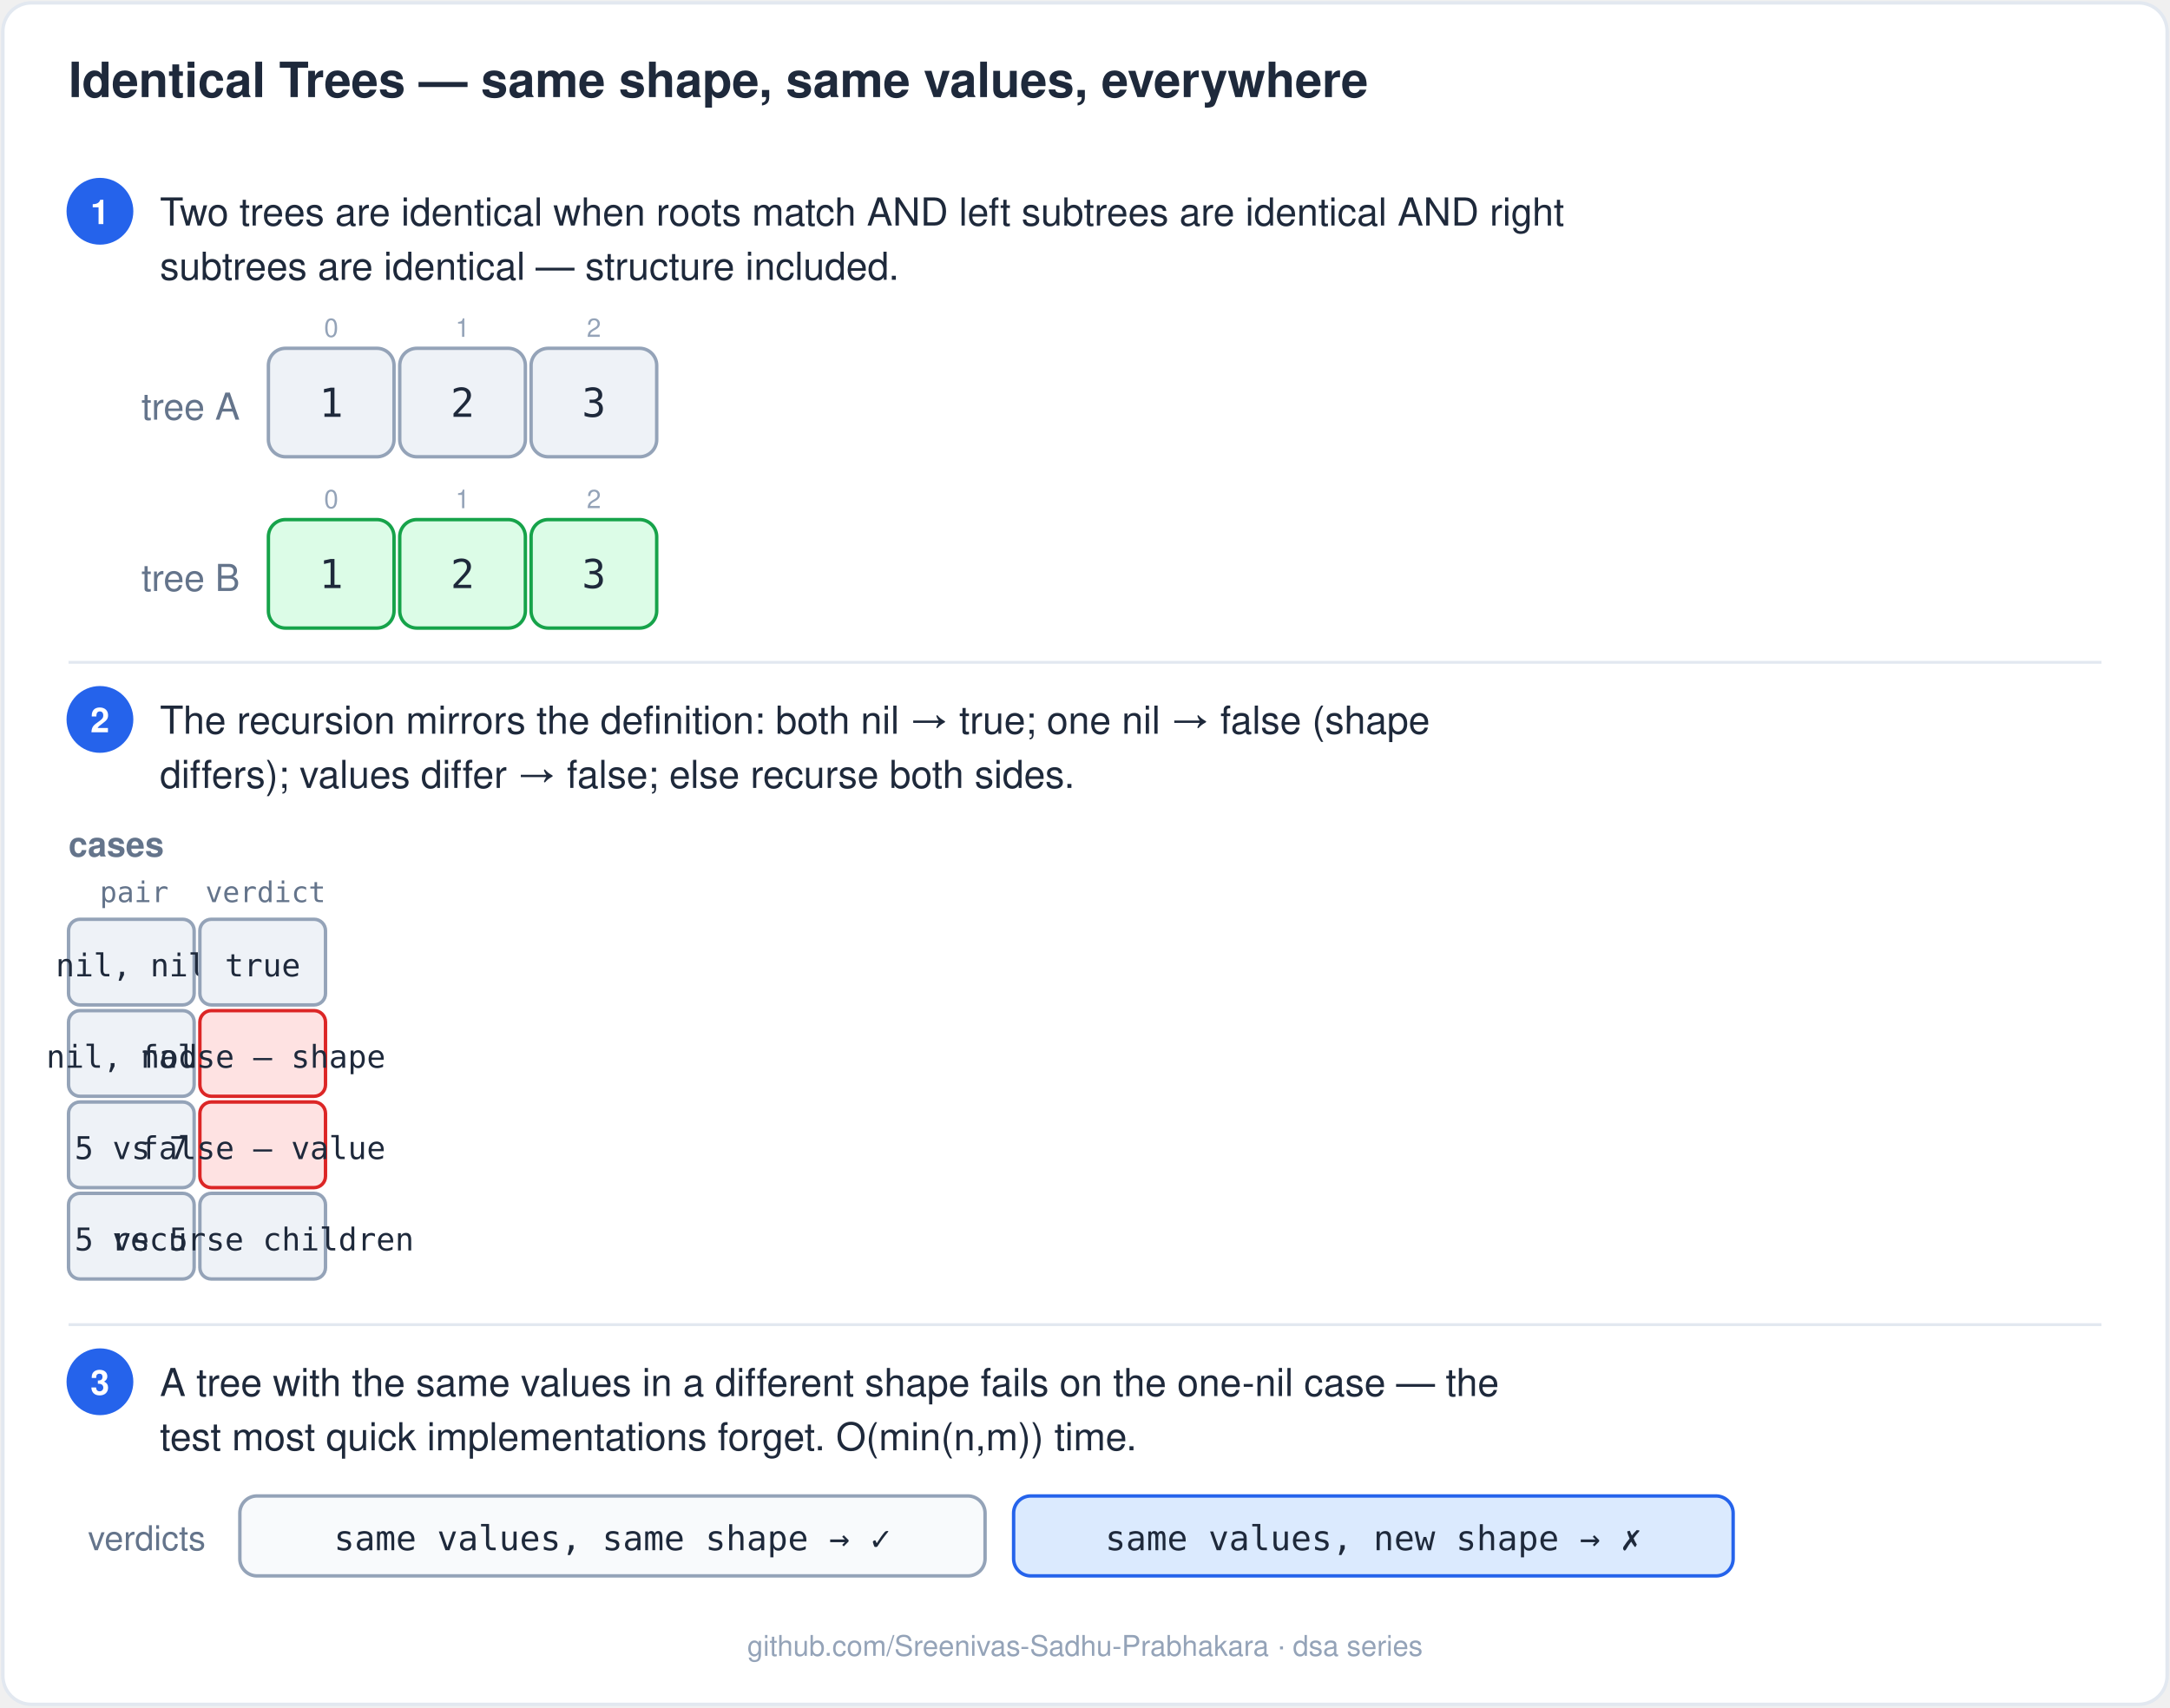
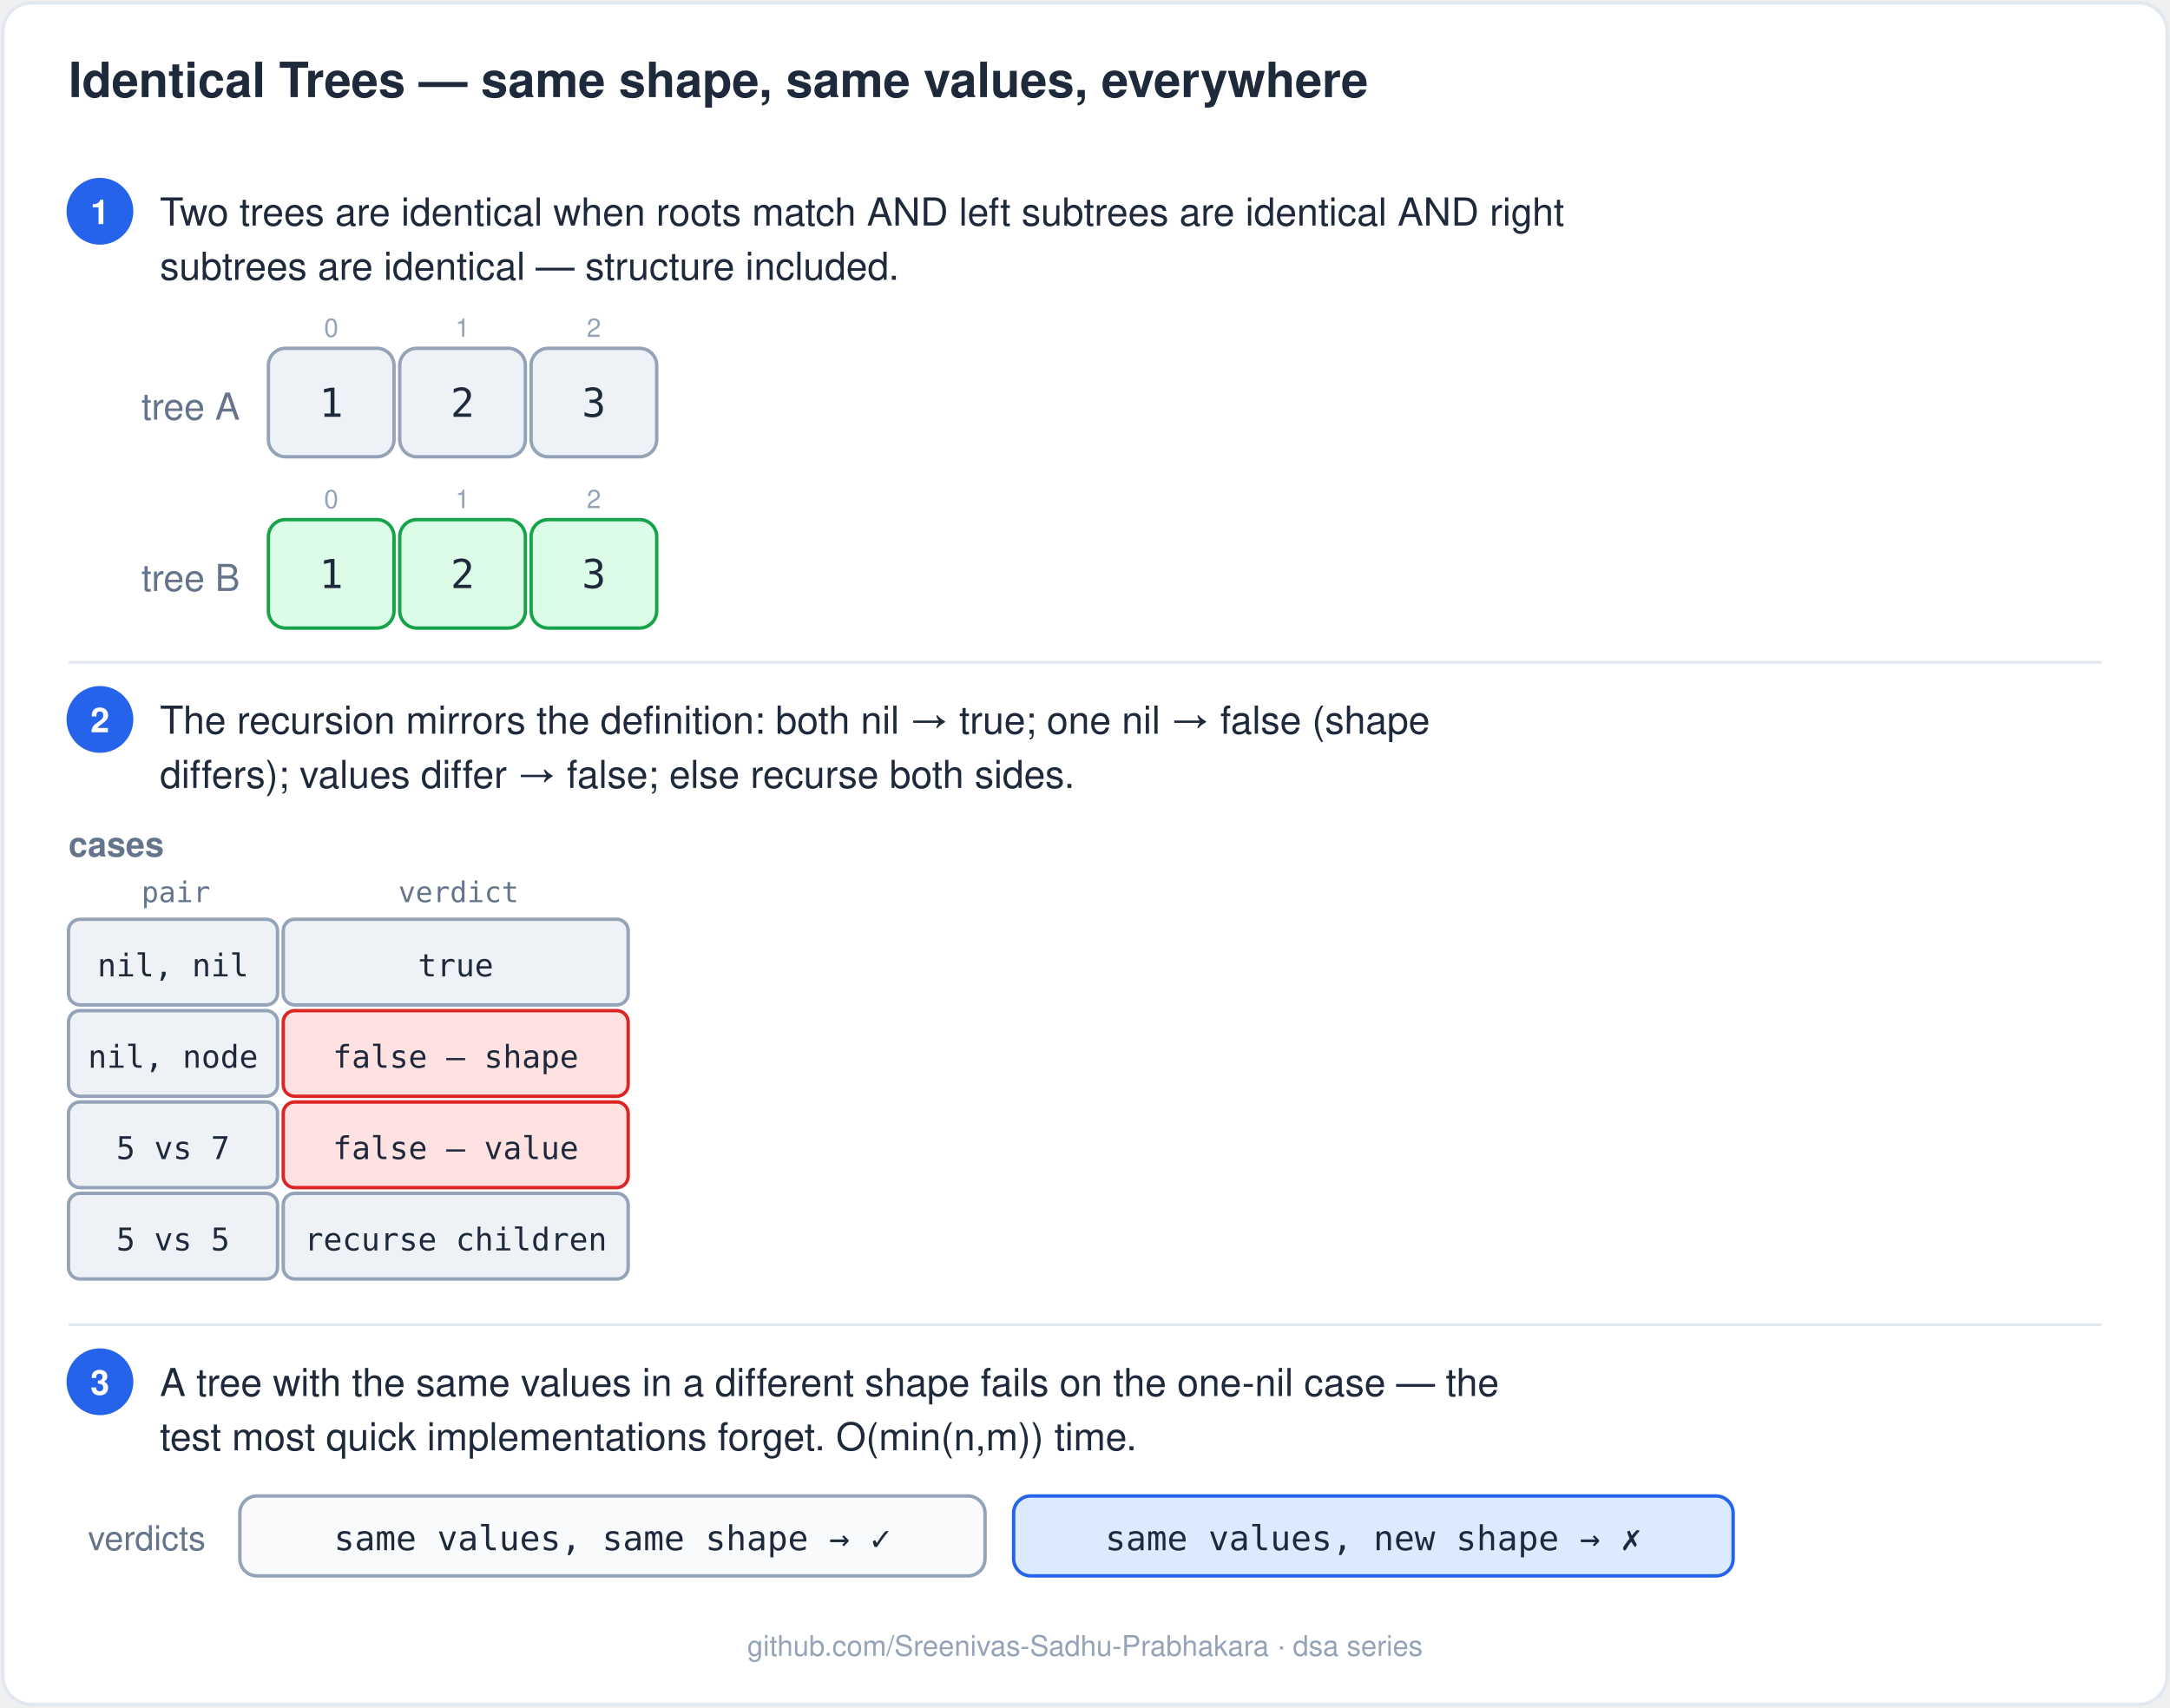
<svg xmlns="http://www.w3.org/2000/svg" width="760" height="598" viewBox="0 0 760 598" role="img" aria-label="Step-by-step visual walkthrough">
  <defs>
    <marker id="arr" markerWidth="8" markerHeight="8" refX="6" refY="3" orient="auto">
      <path d="M0,0 L7,3 L0,6 z" fill="context-stroke" />
    </marker>
  </defs>
  <rect x="1.0" y="1.0" width="758.0" height="596.0" rx="10" fill="#ffffff" stroke="#e2e8f0" stroke-width="1.2" />
  <text x="24.0" y="34.0" font-family="-apple-system,Segoe UI,Helvetica,Arial,sans-serif" font-size="17" fill="#1e293b" text-anchor="start" font-weight="600">Identical Trees — same shape, same values, everywhere</text>
  <circle cx="35.0" cy="74.0" r="11" fill="#2563eb" stroke="#2563eb" stroke-width="1.4" />
  <text x="35.0" y="78.5" font-family="-apple-system,Segoe UI,Helvetica,Arial,sans-serif" font-size="12" fill="#ffffff" text-anchor="middle" font-weight="600">1</text>
  <text x="56.0" y="79.0" font-family="-apple-system,Segoe UI,Helvetica,Arial,sans-serif" font-size="13.5" fill="#1e293b" text-anchor="start">Two trees are identical when roots match AND left subtrees are identical AND right</text>
  <text x="56.0" y="98.0" font-family="-apple-system,Segoe UI,Helvetica,Arial,sans-serif" font-size="13.5" fill="#1e293b" text-anchor="start">subtrees are identical — structure included.</text>
  <text x="84.0" y="147.0" font-family="-apple-system,Segoe UI,Helvetica,Arial,sans-serif" font-size="13" fill="#64748b" text-anchor="end">tree A</text>
  <rect x="94.0" y="122.0" width="44.0" height="38.0" rx="6" fill="#eef2f7" stroke="#94a3b8" stroke-width="1.2" />
  <text x="116.0" y="146.0" font-family="ui-monospace,Menlo,monospace" font-size="14" fill="#1e293b" text-anchor="middle">1</text>
  <text x="116.0" y="118.0" font-family="-apple-system,Segoe UI,Helvetica,Arial,sans-serif" font-size="9" fill="#94a3b8" text-anchor="middle">0</text>
  <rect x="140.0" y="122.0" width="44.0" height="38.0" rx="6" fill="#eef2f7" stroke="#94a3b8" stroke-width="1.2" />
  <text x="162.0" y="146.0" font-family="ui-monospace,Menlo,monospace" font-size="14" fill="#1e293b" text-anchor="middle">2</text>
  <text x="162.0" y="118.0" font-family="-apple-system,Segoe UI,Helvetica,Arial,sans-serif" font-size="9" fill="#94a3b8" text-anchor="middle">1</text>
  <rect x="186.0" y="122.0" width="44.0" height="38.0" rx="6" fill="#eef2f7" stroke="#94a3b8" stroke-width="1.2" />
  <text x="208.0" y="146.0" font-family="ui-monospace,Menlo,monospace" font-size="14" fill="#1e293b" text-anchor="middle">3</text>
  <text x="208.0" y="118.0" font-family="-apple-system,Segoe UI,Helvetica,Arial,sans-serif" font-size="9" fill="#94a3b8" text-anchor="middle">2</text>
  <text x="84.0" y="207.0" font-family="-apple-system,Segoe UI,Helvetica,Arial,sans-serif" font-size="13" fill="#64748b" text-anchor="end">tree B</text>
  <rect x="94.0" y="182.0" width="44.0" height="38.0" rx="6" fill="#dcfce7" stroke="#16a34a" stroke-width="1.2" />
  <text x="116.0" y="206.0" font-family="ui-monospace,Menlo,monospace" font-size="14" fill="#1e293b" text-anchor="middle">1</text>
  <text x="116.0" y="178.0" font-family="-apple-system,Segoe UI,Helvetica,Arial,sans-serif" font-size="9" fill="#94a3b8" text-anchor="middle">0</text>
  <rect x="140.0" y="182.0" width="44.0" height="38.0" rx="6" fill="#dcfce7" stroke="#16a34a" stroke-width="1.2" />
  <text x="162.0" y="206.0" font-family="ui-monospace,Menlo,monospace" font-size="14" fill="#1e293b" text-anchor="middle">2</text>
  <text x="162.0" y="178.0" font-family="-apple-system,Segoe UI,Helvetica,Arial,sans-serif" font-size="9" fill="#94a3b8" text-anchor="middle">1</text>
  <rect x="186.0" y="182.0" width="44.0" height="38.0" rx="6" fill="#dcfce7" stroke="#16a34a" stroke-width="1.2" />
  <text x="208.0" y="206.0" font-family="ui-monospace,Menlo,monospace" font-size="14" fill="#1e293b" text-anchor="middle">3</text>
  <text x="208.0" y="178.0" font-family="-apple-system,Segoe UI,Helvetica,Arial,sans-serif" font-size="9" fill="#94a3b8" text-anchor="middle">2</text>
  <line x1="24.0" y1="232.0" x2="736.0" y2="232.0" stroke="#e2e8f0" stroke-width="1" />
  <circle cx="35.0" cy="252.0" r="11" fill="#2563eb" stroke="#2563eb" stroke-width="1.4" />
  <text x="35.0" y="256.5" font-family="-apple-system,Segoe UI,Helvetica,Arial,sans-serif" font-size="12" fill="#ffffff" text-anchor="middle" font-weight="600">2</text>
  <text x="56.0" y="257.0" font-family="-apple-system,Segoe UI,Helvetica,Arial,sans-serif" font-size="13.5" fill="#1e293b" text-anchor="start">The recursion mirrors the definition: both nil → true; one nil → false (shape</text>
  <text x="56.0" y="276.0" font-family="-apple-system,Segoe UI,Helvetica,Arial,sans-serif" font-size="13.5" fill="#1e293b" text-anchor="start">differs); values differ → false; else recurse both sides.</text>
  <text x="24.0" y="300.0" font-family="-apple-system,Segoe UI,Helvetica,Arial,sans-serif" font-size="12" fill="#64748b" text-anchor="start" font-weight="600">cases</text>
-   <text x="47.0" y="316.0" font-family="ui-monospace,Menlo,monospace" font-size="10" fill="#64748b" text-anchor="middle">pair</text>
-   <text x="93.0" y="316.0" font-family="ui-monospace,Menlo,monospace" font-size="10" fill="#64748b" text-anchor="middle">verdict</text>
-   <rect x="24.0" y="322.0" width="44.0" height="30.0" rx="4" fill="#eef2f7" stroke="#94a3b8" stroke-width="1.2" />
-   <text x="46.0" y="342.0" font-family="ui-monospace,Menlo,monospace" font-size="11" fill="#1e293b" text-anchor="middle">nil, nil</text>
-   <rect x="70.0" y="322.0" width="44.0" height="30.0" rx="4" fill="#eef2f7" stroke="#94a3b8" stroke-width="1.2" />
-   <text x="92.0" y="342.0" font-family="ui-monospace,Menlo,monospace" font-size="11" fill="#1e293b" text-anchor="middle">true</text>
-   <rect x="24.0" y="354.0" width="44.0" height="30.0" rx="4" fill="#eef2f7" stroke="#94a3b8" stroke-width="1.2" />
-   <text x="46.0" y="374.0" font-family="ui-monospace,Menlo,monospace" font-size="11" fill="#1e293b" text-anchor="middle">nil, node</text>
-   <rect x="70.0" y="354.0" width="44.0" height="30.0" rx="4" fill="#fee2e2" stroke="#dc2626" stroke-width="1.2" />
-   <text x="92.0" y="374.0" font-family="ui-monospace,Menlo,monospace" font-size="11" fill="#1e293b" text-anchor="middle">false — shape</text>
-   <rect x="24.0" y="386.0" width="44.0" height="30.0" rx="4" fill="#eef2f7" stroke="#94a3b8" stroke-width="1.2" />
-   <text x="46.0" y="406.0" font-family="ui-monospace,Menlo,monospace" font-size="11" fill="#1e293b" text-anchor="middle">5 vs 7</text>
-   <rect x="70.0" y="386.0" width="44.0" height="30.0" rx="4" fill="#fee2e2" stroke="#dc2626" stroke-width="1.2" />
-   <text x="92.0" y="406.0" font-family="ui-monospace,Menlo,monospace" font-size="11" fill="#1e293b" text-anchor="middle">false — value</text>
-   <rect x="24.0" y="418.0" width="44.0" height="30.0" rx="4" fill="#eef2f7" stroke="#94a3b8" stroke-width="1.2" />
-   <text x="46.0" y="438.0" font-family="ui-monospace,Menlo,monospace" font-size="11" fill="#1e293b" text-anchor="middle">5 vs 5</text>
-   <rect x="70.0" y="418.0" width="44.0" height="30.0" rx="4" fill="#eef2f7" stroke="#94a3b8" stroke-width="1.2" />
-   <text x="92.0" y="438.0" font-family="ui-monospace,Menlo,monospace" font-size="11" fill="#1e293b" text-anchor="middle">recurse children</text>
+   <text x="61.6" y="316.0" font-family="ui-monospace,Menlo,monospace" font-size="10" fill="#64748b" text-anchor="middle">pair</text>
+   <text x="160.6" y="316.0" font-family="ui-monospace,Menlo,monospace" font-size="10" fill="#64748b" text-anchor="middle">verdict</text>
+   <rect x="24.0" y="322.0" width="73.2" height="30.0" rx="4" fill="#eef2f7" stroke="#94a3b8" stroke-width="1.2" />
+   <text x="60.6" y="342.0" font-family="ui-monospace,Menlo,monospace" font-size="11" fill="#1e293b" text-anchor="middle">nil, nil</text>
+   <rect x="99.2" y="322.0" width="120.8" height="30.0" rx="4" fill="#eef2f7" stroke="#94a3b8" stroke-width="1.2" />
+   <text x="159.6" y="342.0" font-family="ui-monospace,Menlo,monospace" font-size="11" fill="#1e293b" text-anchor="middle">true</text>
+   <rect x="24.0" y="354.0" width="73.2" height="30.0" rx="4" fill="#eef2f7" stroke="#94a3b8" stroke-width="1.2" />
+   <text x="60.6" y="374.0" font-family="ui-monospace,Menlo,monospace" font-size="11" fill="#1e293b" text-anchor="middle">nil, node</text>
+   <rect x="99.2" y="354.0" width="120.8" height="30.0" rx="4" fill="#fee2e2" stroke="#dc2626" stroke-width="1.2" />
+   <text x="159.6" y="374.0" font-family="ui-monospace,Menlo,monospace" font-size="11" fill="#1e293b" text-anchor="middle">false — shape</text>
+   <rect x="24.0" y="386.0" width="73.2" height="30.0" rx="4" fill="#eef2f7" stroke="#94a3b8" stroke-width="1.2" />
+   <text x="60.6" y="406.0" font-family="ui-monospace,Menlo,monospace" font-size="11" fill="#1e293b" text-anchor="middle">5 vs 7</text>
+   <rect x="99.2" y="386.0" width="120.8" height="30.0" rx="4" fill="#fee2e2" stroke="#dc2626" stroke-width="1.2" />
+   <text x="159.6" y="406.0" font-family="ui-monospace,Menlo,monospace" font-size="11" fill="#1e293b" text-anchor="middle">false — value</text>
+   <rect x="24.0" y="418.0" width="73.2" height="30.0" rx="4" fill="#eef2f7" stroke="#94a3b8" stroke-width="1.2" />
+   <text x="60.6" y="438.0" font-family="ui-monospace,Menlo,monospace" font-size="11" fill="#1e293b" text-anchor="middle">5 vs 5</text>
+   <rect x="99.2" y="418.0" width="120.8" height="30.0" rx="4" fill="#eef2f7" stroke="#94a3b8" stroke-width="1.2" />
+   <text x="159.6" y="438.0" font-family="ui-monospace,Menlo,monospace" font-size="11" fill="#1e293b" text-anchor="middle">recurse children</text>
  <line x1="24.0" y1="464.0" x2="736.0" y2="464.0" stroke="#e2e8f0" stroke-width="1" />
  <circle cx="35.0" cy="484.0" r="11" fill="#2563eb" stroke="#2563eb" stroke-width="1.4" />
  <text x="35.0" y="488.5" font-family="-apple-system,Segoe UI,Helvetica,Arial,sans-serif" font-size="12" fill="#ffffff" text-anchor="middle" font-weight="600">3</text>
  <text x="56.0" y="489.0" font-family="-apple-system,Segoe UI,Helvetica,Arial,sans-serif" font-size="13.5" fill="#1e293b" text-anchor="start">A tree with the same values in a different shape fails on the one-nil case — the</text>
  <text x="56.0" y="508.0" font-family="-apple-system,Segoe UI,Helvetica,Arial,sans-serif" font-size="13.5" fill="#1e293b" text-anchor="start">test most quick implementations forget. O(min(n,m)) time.</text>
  <text x="72.0" y="543.0" font-family="-apple-system,Segoe UI,Helvetica,Arial,sans-serif" font-size="12" fill="#64748b" text-anchor="end">verdicts</text>
  <rect x="84.0" y="524.0" width="261.0" height="28.0" rx="6" fill="#f8fafc" stroke="#94a3b8" stroke-width="1.2" />
  <text x="214.5" y="543.0" font-family="ui-monospace,Menlo,monospace" font-size="12" fill="#1e293b" text-anchor="middle">same values, same shape → ✓</text>
  <rect x="355.0" y="524.0" width="252.0" height="28.0" rx="6" fill="#dbeafe" stroke="#2563eb" stroke-width="1.2" />
  <text x="481.0" y="543.0" font-family="ui-monospace,Menlo,monospace" font-size="12" fill="#1e293b" text-anchor="middle">same values, new shape → ✗</text>
  <text x="380.0" y="580.0" font-family="-apple-system,Segoe UI,Helvetica,Arial,sans-serif" font-size="10" fill="#94a3b8" text-anchor="middle">github.com/Sreenivas-Sadhu-Prabhakara · dsa series</text>
</svg>
